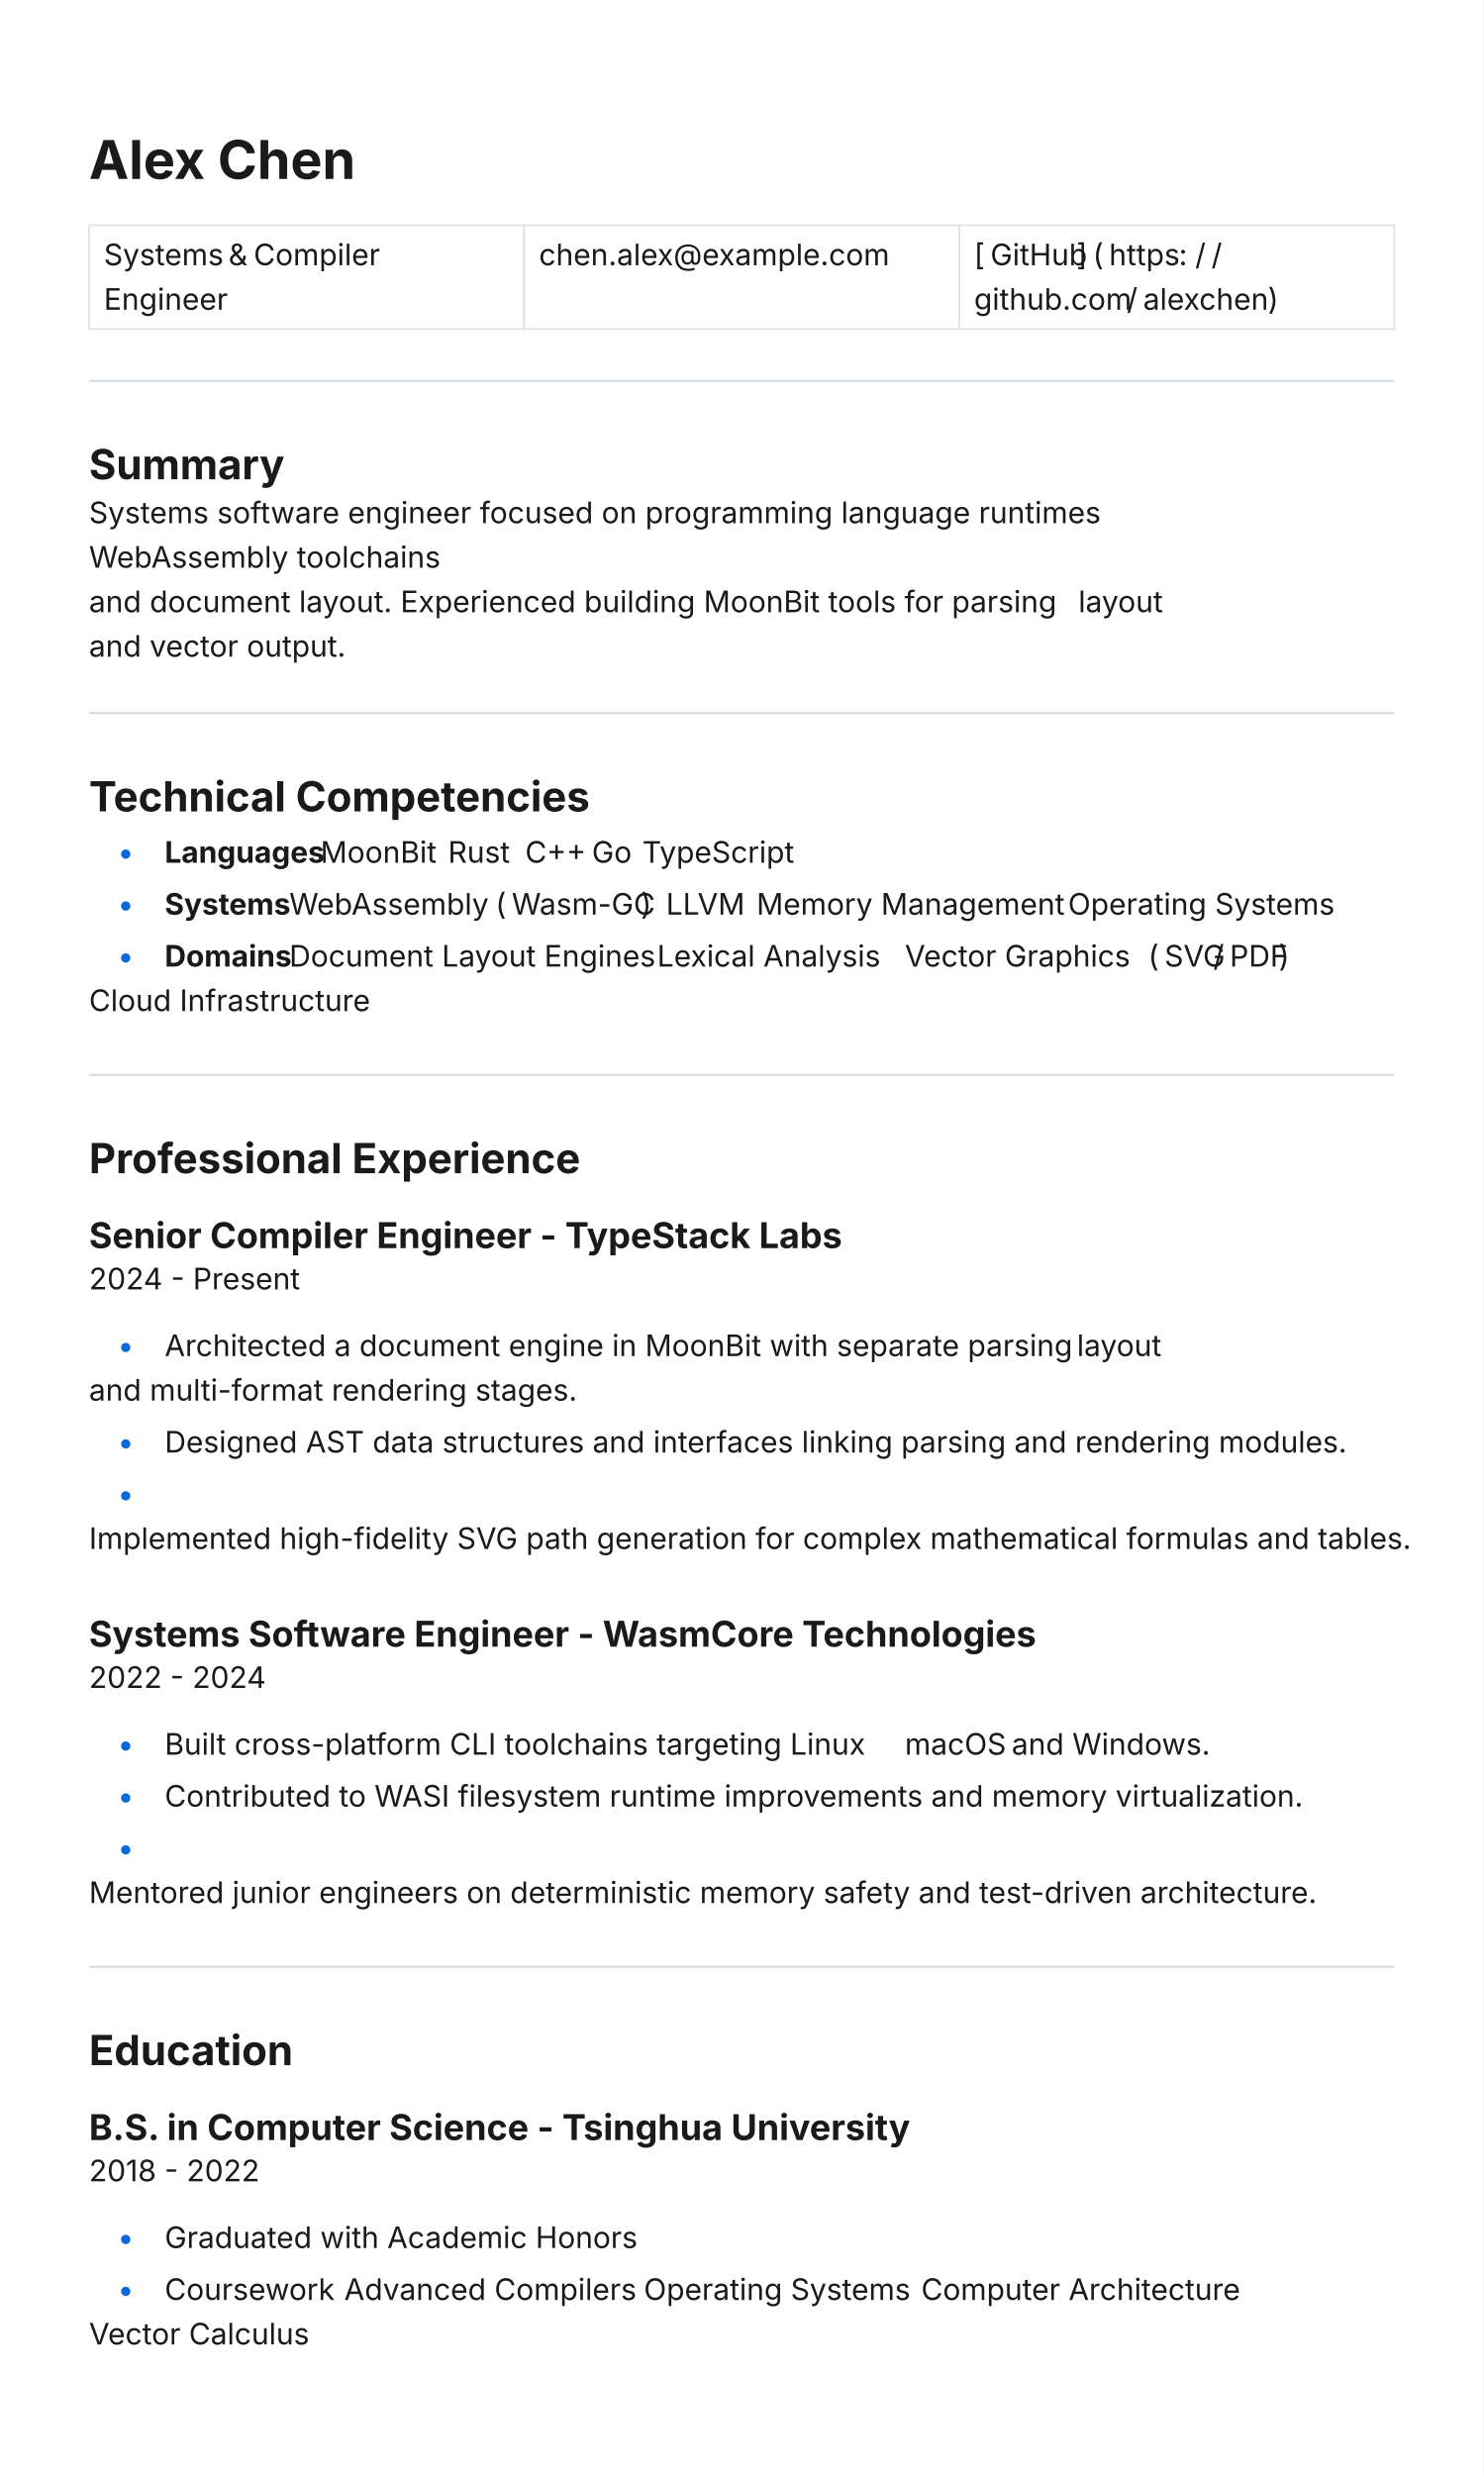
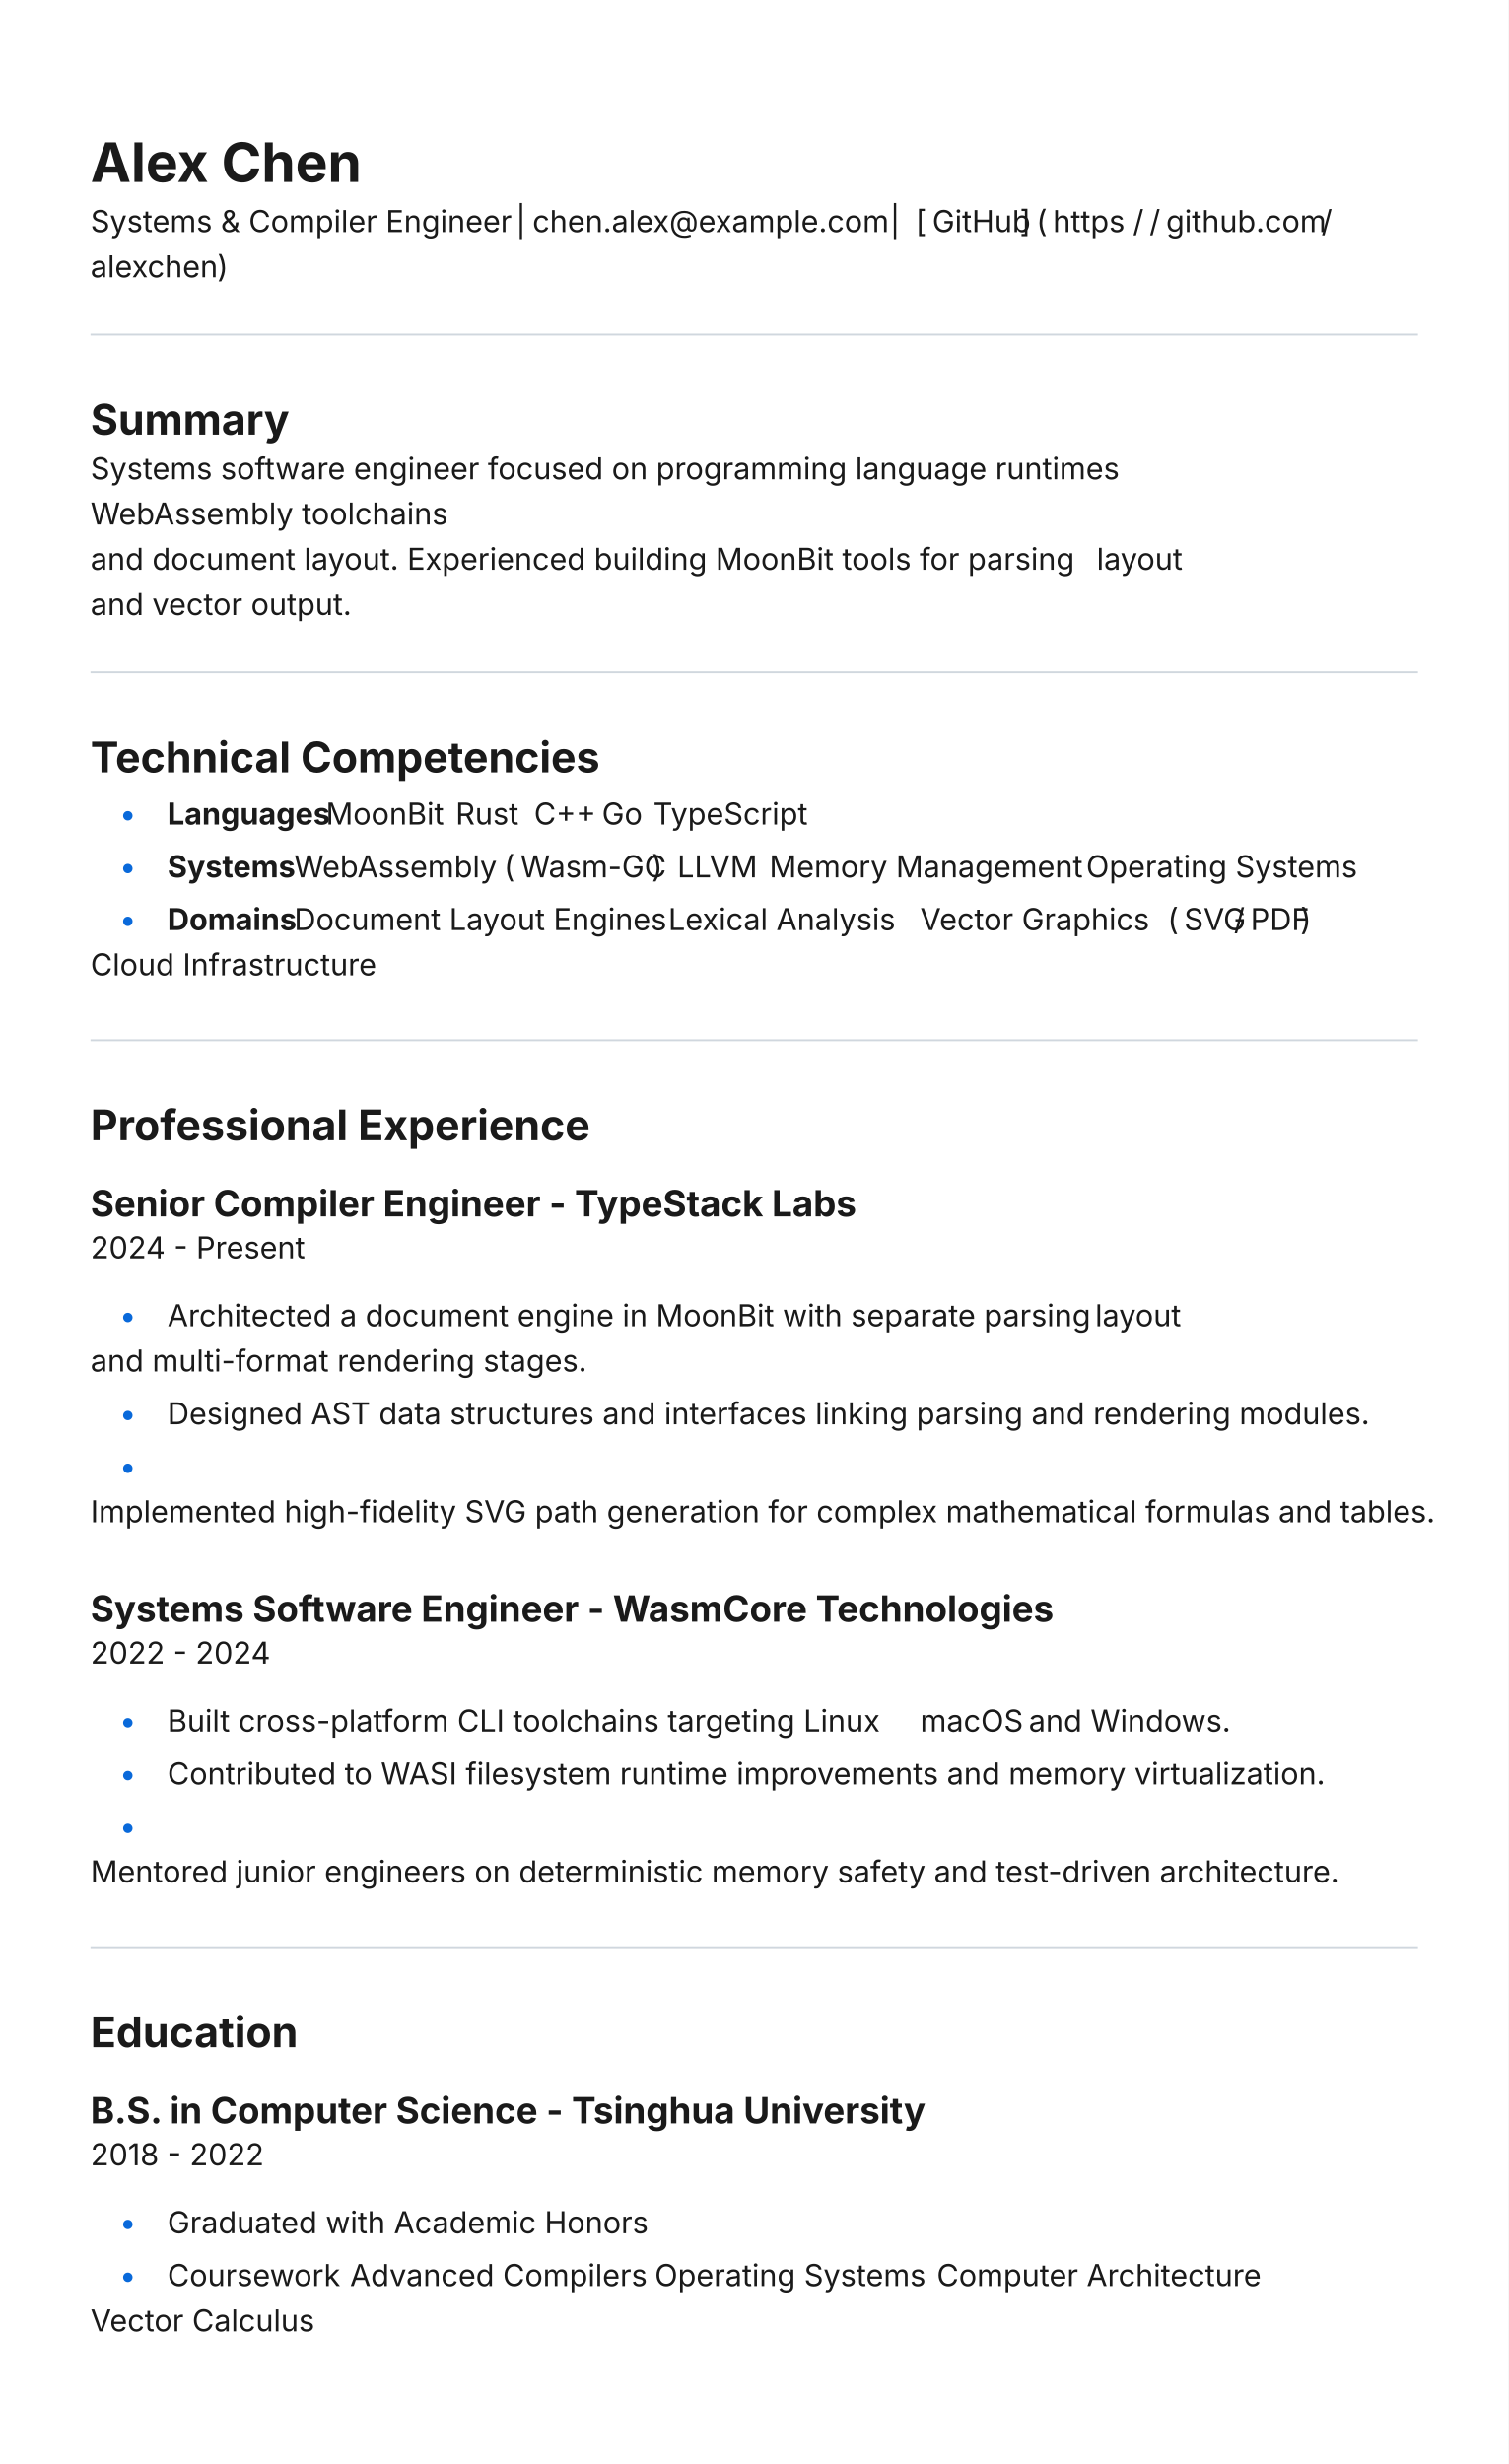
- <svg xmlns="http://www.w3.org/2000/svg" width="800" height="1334.8" viewBox="0 0 800 1334.8">
+ <svg xmlns="http://www.w3.org/2000/svg" width="800" height="1306.8" viewBox="0 0 800 1306.8">
  <style>
    text { font-family: system-ui, -apple-system, sans-serif; }
    .mono { font-family: ui-monospace, SFMono-Regular, Consolas, monospace; }
  </style>
  <rect width="100%" height="100%" fill="#ffffff" />
  <text x="48" y="96.48" font-size="28.8" fill="#1a1a1a" font-weight="bold">Alex Chen</text>
-   <text x="56" y="143.04" font-size="16" fill="#1a1a1a">Systems</text>
-   <text x="118.4" y="143.04" font-size="16" fill="#1a1a1a"> </text>
-   <text x="123.2" y="143.04" font-size="16" fill="#1a1a1a">&amp;</text>
-   <text x="132" y="143.04" font-size="16" fill="#1a1a1a"> </text>
-   <text x="136.8" y="143.04" font-size="16" fill="#1a1a1a">Compiler</text>
-   <text x="204.8" y="143.04" font-size="16" fill="#1a1a1a"> </text>
-   <text x="56" y="167.04" font-size="16" fill="#1a1a1a">Engineer</text>
-   <text x="290.667" y="143.04" font-size="16" fill="#1a1a1a">chen.alex@example.com</text>
-   <text x="525.333" y="143.04" font-size="16" fill="#1a1a1a">[</text>
-   <text x="534.133" y="143.04" font-size="16" fill="#1a1a1a">GitHub</text>
-   <text x="580.533" y="143.04" font-size="16" fill="#1a1a1a">]</text>
-   <text x="589.333" y="143.04" font-size="16" fill="#1a1a1a">(</text>
-   <text x="598.133" y="143.04" font-size="16" fill="#1a1a1a">https</text>
-   <text x="635.733" y="143.04" font-size="16" fill="#1a1a1a">:</text>
-   <text x="644.533" y="143.04" font-size="16" fill="#1a1a1a">/</text>
-   <text x="653.333" y="143.04" font-size="16" fill="#1a1a1a">/</text>
-   <text x="525.333" y="167.04" font-size="16" fill="#1a1a1a">github.com</text>
-   <text x="607.733" y="167.04" font-size="16" fill="#1a1a1a">/</text>
-   <text x="616.533" y="167.04" font-size="16" fill="#1a1a1a">alexchen</text>
-   <text x="683.733" y="167.04" font-size="16" fill="#1a1a1a">)</text>
-   <rect x="48" y="121.44" width="234.667" height="56" fill="none" stroke="#e1e4e8" stroke-width="1" />
-   <rect x="282.667" y="121.44" width="234.667" height="56" fill="none" stroke="#e1e4e8" stroke-width="1" />
-   <rect x="517.333" y="121.44" width="234.667" height="56" fill="none" stroke="#e1e4e8" stroke-width="1" />
-   <line x1="48" y1="205.44" x2="752" y2="205.44" stroke="#d0d7de" stroke-width="1" />
-   <text x="48" y="258.48" font-size="22.4" fill="#1a1a1a" font-weight="bold">Summary</text>
-   <text x="48" y="282.16" font-size="16" fill="#1a1a1a">Systems software engineer focused on programming language runtimes</text>
-   <text x="598.4" y="282.16" font-size="16" fill="#1a1a1a"> </text>
-   <text x="48" y="306.16" font-size="16" fill="#1a1a1a"> WebAssembly toolchains</text>
-   <text x="237.6" y="306.16" font-size="16" fill="#1a1a1a"> </text>
-   <text x="48" y="330.16" font-size="16" fill="#1a1a1a"> and document layout. Experienced building MoonBit tools for parsing</text>
-   <text x="576.8" y="330.16" font-size="16" fill="#1a1a1a"> </text>
-   <text x="581.6" y="330.16" font-size="16" fill="#1a1a1a"> layout</text>
-   <text x="632.8" y="330.16" font-size="16" fill="#1a1a1a"> </text>
-   <text x="48" y="354.16" font-size="16" fill="#1a1a1a"> and vector output.</text>
-   <line x1="48" y1="384.56" x2="752" y2="384.56" stroke="#d0d7de" stroke-width="1" />
-   <text x="48" y="437.6" font-size="22.4" fill="#1a1a1a" font-weight="bold">Technical Competencies</text>
+   <text x="48" y="123.04" font-size="16" fill="#1a1a1a">Systems &amp; Compiler Engineer </text>
+   <text x="273.6" y="123.04" font-size="16" fill="#1a1a1a">|</text>
+   <text x="282.4" y="123.04" font-size="16" fill="#1a1a1a"> chen.alex@example.com </text>
+   <text x="472" y="123.04" font-size="16" fill="#1a1a1a">|</text>
+   <text x="480.8" y="123.04" font-size="16" fill="#1a1a1a"> </text>
+   <text x="485.6" y="123.04" font-size="16" fill="#1a1a1a">[</text>
+   <text x="494.4" y="123.04" font-size="16" fill="#1a1a1a">GitHub</text>
+   <text x="540.8" y="123.04" font-size="16" fill="#1a1a1a">]</text>
+   <text x="549.6" y="123.04" font-size="16" fill="#1a1a1a">(</text>
+   <text x="558.4" y="123.04" font-size="16" fill="#1a1a1a">https</text>
+   <text x="596" y="123.04" font-size="16" fill="#1a1a1a"> </text>
+   <text x="600.8" y="123.04" font-size="16" fill="#1a1a1a">/</text>
+   <text x="609.6" y="123.04" font-size="16" fill="#1a1a1a">/</text>
+   <text x="618.4" y="123.04" font-size="16" fill="#1a1a1a">github.com</text>
+   <text x="700.8" y="123.04" font-size="16" fill="#1a1a1a">/</text>
+   <text x="48" y="147.04" font-size="16" fill="#1a1a1a">alexchen</text>
+   <text x="115.2" y="147.04" font-size="16" fill="#1a1a1a">)</text>
+   <line x1="48" y1="177.44" x2="752" y2="177.44" stroke="#d0d7de" stroke-width="1" />
+   <text x="48" y="230.48" font-size="22.4" fill="#1a1a1a" font-weight="bold">Summary</text>
+   <text x="48" y="254.16" font-size="16" fill="#1a1a1a">Systems software engineer focused on programming language runtimes</text>
+   <text x="598.4" y="254.16" font-size="16" fill="#1a1a1a"> </text>
+   <text x="48" y="278.16" font-size="16" fill="#1a1a1a"> WebAssembly toolchains</text>
+   <text x="237.6" y="278.16" font-size="16" fill="#1a1a1a"> </text>
+   <text x="48" y="302.16" font-size="16" fill="#1a1a1a"> and document layout. Experienced building MoonBit tools for parsing</text>
+   <text x="576.8" y="302.16" font-size="16" fill="#1a1a1a"> </text>
+   <text x="581.6" y="302.16" font-size="16" fill="#1a1a1a"> layout</text>
+   <text x="632.8" y="302.16" font-size="16" fill="#1a1a1a"> </text>
+   <text x="48" y="326.16" font-size="16" fill="#1a1a1a"> and vector output.</text>
+   <line x1="48" y1="356.56" x2="752" y2="356.56" stroke="#d0d7de" stroke-width="1" />
+   <text x="48" y="409.6" font-size="22.4" fill="#1a1a1a" font-weight="bold">Technical Competencies</text>
+   <text x="64" y="437.28" font-size="16" fill="#0969da" font-weight="bold">• </text>
+   <text x="88.8" y="437.28" font-size="16" fill="#1a1a1a" font-weight="bold">Languages</text>
+   <text x="168" y="437.28" font-size="16" fill="#1a1a1a"> </text>
+   <text x="172.8" y="437.28" font-size="16" fill="#1a1a1a"> MoonBit</text>
+   <text x="236.8" y="437.28" font-size="16" fill="#1a1a1a"> </text>
+   <text x="241.6" y="437.28" font-size="16" fill="#1a1a1a"> Rust</text>
+   <text x="278.4" y="437.28" font-size="16" fill="#1a1a1a"> </text>
+   <text x="283.2" y="437.28" font-size="16" fill="#1a1a1a"> C++</text>
+   <text x="314.4" y="437.28" font-size="16" fill="#1a1a1a"> </text>
+   <text x="319.2" y="437.28" font-size="16" fill="#1a1a1a"> Go</text>
+   <text x="341.6" y="437.28" font-size="16" fill="#1a1a1a"> </text>
+   <text x="346.4" y="437.28" font-size="16" fill="#1a1a1a"> TypeScript</text>
  <text x="64" y="465.28" font-size="16" fill="#0969da" font-weight="bold">• </text>
-   <text x="88.8" y="465.28" font-size="16" fill="#1a1a1a" font-weight="bold">Languages</text>
-   <text x="168" y="465.28" font-size="16" fill="#1a1a1a"> </text>
-   <text x="172.8" y="465.28" font-size="16" fill="#1a1a1a"> MoonBit</text>
-   <text x="236.8" y="465.28" font-size="16" fill="#1a1a1a"> </text>
-   <text x="241.6" y="465.28" font-size="16" fill="#1a1a1a"> Rust</text>
-   <text x="278.4" y="465.28" font-size="16" fill="#1a1a1a"> </text>
-   <text x="283.2" y="465.28" font-size="16" fill="#1a1a1a"> C++</text>
-   <text x="314.4" y="465.28" font-size="16" fill="#1a1a1a"> </text>
-   <text x="319.2" y="465.28" font-size="16" fill="#1a1a1a"> Go</text>
-   <text x="341.6" y="465.28" font-size="16" fill="#1a1a1a"> </text>
-   <text x="346.4" y="465.28" font-size="16" fill="#1a1a1a"> TypeScript</text>
+   <text x="88.8" y="465.28" font-size="16" fill="#1a1a1a" font-weight="bold">Systems</text>
+   <text x="151.2" y="465.28" font-size="16" fill="#1a1a1a"> </text>
+   <text x="156" y="465.28" font-size="16" fill="#1a1a1a"> WebAssembly </text>
+   <text x="267.2" y="465.28" font-size="16" fill="#1a1a1a">(</text>
+   <text x="276" y="465.28" font-size="16" fill="#1a1a1a">Wasm-GC</text>
+   <text x="345.6" y="465.28" font-size="16" fill="#1a1a1a">)</text>
+   <text x="354.4" y="465.28" font-size="16" fill="#1a1a1a"> </text>
+   <text x="359.2" y="465.28" font-size="16" fill="#1a1a1a"> LLVM</text>
+   <text x="403.2" y="465.28" font-size="16" fill="#1a1a1a"> </text>
+   <text x="408" y="465.28" font-size="16" fill="#1a1a1a"> Memory Management</text>
+   <text x="571.2" y="465.28" font-size="16" fill="#1a1a1a"> </text>
+   <text x="576" y="465.28" font-size="16" fill="#1a1a1a"> Operating Systems</text>
  <text x="64" y="493.28" font-size="16" fill="#0969da" font-weight="bold">• </text>
-   <text x="88.8" y="493.28" font-size="16" fill="#1a1a1a" font-weight="bold">Systems</text>
+   <text x="88.8" y="493.28" font-size="16" fill="#1a1a1a" font-weight="bold">Domains</text>
  <text x="151.2" y="493.28" font-size="16" fill="#1a1a1a"> </text>
-   <text x="156" y="493.28" font-size="16" fill="#1a1a1a"> WebAssembly </text>
-   <text x="267.2" y="493.28" font-size="16" fill="#1a1a1a">(</text>
-   <text x="276" y="493.28" font-size="16" fill="#1a1a1a">Wasm-GC</text>
-   <text x="345.6" y="493.28" font-size="16" fill="#1a1a1a">)</text>
-   <text x="354.4" y="493.28" font-size="16" fill="#1a1a1a"> </text>
-   <text x="359.2" y="493.28" font-size="16" fill="#1a1a1a"> LLVM</text>
-   <text x="403.2" y="493.28" font-size="16" fill="#1a1a1a"> </text>
-   <text x="408" y="493.28" font-size="16" fill="#1a1a1a"> Memory Management</text>
-   <text x="571.2" y="493.28" font-size="16" fill="#1a1a1a"> </text>
-   <text x="576" y="493.28" font-size="16" fill="#1a1a1a"> Operating Systems</text>
-   <text x="64" y="521.28" font-size="16" fill="#0969da" font-weight="bold">• </text>
-   <text x="88.8" y="521.28" font-size="16" fill="#1a1a1a" font-weight="bold">Domains</text>
-   <text x="151.2" y="521.28" font-size="16" fill="#1a1a1a"> </text>
-   <text x="156" y="521.28" font-size="16" fill="#1a1a1a"> Document Layout Engines</text>
-   <text x="349.6" y="521.28" font-size="16" fill="#1a1a1a"> </text>
-   <text x="354.4" y="521.28" font-size="16" fill="#1a1a1a"> Lexical Analysis</text>
-   <text x="483.2" y="521.28" font-size="16" fill="#1a1a1a"> </text>
-   <text x="488" y="521.28" font-size="16" fill="#1a1a1a"> Vector Graphics </text>
-   <text x="619.2" y="521.28" font-size="16" fill="#1a1a1a">(</text>
-   <text x="628" y="521.28" font-size="16" fill="#1a1a1a">SVG</text>
-   <text x="654.4" y="521.28" font-size="16" fill="#1a1a1a">/</text>
-   <text x="663.2" y="521.28" font-size="16" fill="#1a1a1a">PDF</text>
-   <text x="689.6" y="521.28" font-size="16" fill="#1a1a1a">)</text>
-   <text x="698.4" y="521.28" font-size="16" fill="#1a1a1a"> </text>
-   <text x="48" y="545.28" font-size="16" fill="#1a1a1a"> Cloud Infrastructure</text>
-   <line x1="48" y1="579.68" x2="752" y2="579.68" stroke="#d0d7de" stroke-width="1" />
-   <text x="48" y="632.72" font-size="22.4" fill="#1a1a1a" font-weight="bold">Professional Experience</text>
-   <text x="48" y="673.12" font-size="19.2" fill="#1a1a1a" font-weight="bold">Senior Compiler Engineer - TypeStack Labs</text>
-   <text x="48" y="695.36" font-size="16" fill="#1a1a1a">2024 - Present</text>
-   <text x="64" y="731.36" font-size="16" fill="#0969da" font-weight="bold">• </text>
-   <text x="88.8" y="731.36" font-size="16" fill="#1a1a1a">Architected a document engine in MoonBit with separate parsing</text>
-   <text x="576" y="731.36" font-size="16" fill="#1a1a1a"> </text>
-   <text x="580.8" y="731.36" font-size="16" fill="#1a1a1a"> layout</text>
-   <text x="632" y="731.36" font-size="16" fill="#1a1a1a"> </text>
-   <text x="48" y="755.36" font-size="16" fill="#1a1a1a"> and multi-format rendering stages.</text>
+   <text x="156" y="493.28" font-size="16" fill="#1a1a1a"> Document Layout Engines</text>
+   <text x="349.6" y="493.28" font-size="16" fill="#1a1a1a"> </text>
+   <text x="354.4" y="493.28" font-size="16" fill="#1a1a1a"> Lexical Analysis</text>
+   <text x="483.2" y="493.28" font-size="16" fill="#1a1a1a"> </text>
+   <text x="488" y="493.28" font-size="16" fill="#1a1a1a"> Vector Graphics </text>
+   <text x="619.2" y="493.28" font-size="16" fill="#1a1a1a">(</text>
+   <text x="628" y="493.28" font-size="16" fill="#1a1a1a">SVG</text>
+   <text x="654.4" y="493.28" font-size="16" fill="#1a1a1a">/</text>
+   <text x="663.2" y="493.28" font-size="16" fill="#1a1a1a">PDF</text>
+   <text x="689.6" y="493.28" font-size="16" fill="#1a1a1a">)</text>
+   <text x="698.4" y="493.28" font-size="16" fill="#1a1a1a"> </text>
+   <text x="48" y="517.28" font-size="16" fill="#1a1a1a"> Cloud Infrastructure</text>
+   <line x1="48" y1="551.68" x2="752" y2="551.68" stroke="#d0d7de" stroke-width="1" />
+   <text x="48" y="604.72" font-size="22.4" fill="#1a1a1a" font-weight="bold">Professional Experience</text>
+   <text x="48" y="645.12" font-size="19.2" fill="#1a1a1a" font-weight="bold">Senior Compiler Engineer - TypeStack Labs</text>
+   <text x="48" y="667.36" font-size="16" fill="#1a1a1a">2024 - Present</text>
+   <text x="64" y="703.36" font-size="16" fill="#0969da" font-weight="bold">• </text>
+   <text x="88.8" y="703.36" font-size="16" fill="#1a1a1a">Architected a document engine in MoonBit with separate parsing</text>
+   <text x="576" y="703.36" font-size="16" fill="#1a1a1a"> </text>
+   <text x="580.8" y="703.36" font-size="16" fill="#1a1a1a"> layout</text>
+   <text x="632" y="703.36" font-size="16" fill="#1a1a1a"> </text>
+   <text x="48" y="727.36" font-size="16" fill="#1a1a1a"> and multi-format rendering stages.</text>
+   <text x="64" y="755.36" font-size="16" fill="#0969da" font-weight="bold">• </text>
+   <text x="88.8" y="755.36" font-size="16" fill="#1a1a1a">Designed AST data structures and interfaces linking parsing and rendering modules.</text>
  <text x="64" y="783.36" font-size="16" fill="#0969da" font-weight="bold">• </text>
-   <text x="88.8" y="783.36" font-size="16" fill="#1a1a1a">Designed AST data structures and interfaces linking parsing and rendering modules.</text>
-   <text x="64" y="811.36" font-size="16" fill="#0969da" font-weight="bold">• </text>
-   <text x="48" y="835.36" font-size="16" fill="#1a1a1a">Implemented high-fidelity SVG path generation for complex mathematical formulas and tables.</text>
-   <text x="48" y="888.08" font-size="19.2" fill="#1a1a1a" font-weight="bold">Systems Software Engineer - WasmCore Technologies</text>
-   <text x="48" y="910.32" font-size="16" fill="#1a1a1a">2022 - 2024</text>
+   <text x="48" y="807.36" font-size="16" fill="#1a1a1a">Implemented high-fidelity SVG path generation for complex mathematical formulas and tables.</text>
+   <text x="48" y="860.08" font-size="19.2" fill="#1a1a1a" font-weight="bold">Systems Software Engineer - WasmCore Technologies</text>
+   <text x="48" y="882.32" font-size="16" fill="#1a1a1a">2022 - 2024</text>
+   <text x="64" y="918.32" font-size="16" fill="#0969da" font-weight="bold">• </text>
+   <text x="88.8" y="918.32" font-size="16" fill="#1a1a1a">Built cross-platform CLI toolchains targeting Linux</text>
+   <text x="483.2" y="918.32" font-size="16" fill="#1a1a1a"> </text>
+   <text x="488" y="918.32" font-size="16" fill="#1a1a1a"> macOS</text>
+   <text x="540.8" y="918.32" font-size="16" fill="#1a1a1a"> </text>
+   <text x="545.6" y="918.32" font-size="16" fill="#1a1a1a"> and Windows.</text>
  <text x="64" y="946.32" font-size="16" fill="#0969da" font-weight="bold">• </text>
-   <text x="88.8" y="946.32" font-size="16" fill="#1a1a1a">Built cross-platform CLI toolchains targeting Linux</text>
-   <text x="483.2" y="946.32" font-size="16" fill="#1a1a1a"> </text>
-   <text x="488" y="946.32" font-size="16" fill="#1a1a1a"> macOS</text>
-   <text x="540.8" y="946.32" font-size="16" fill="#1a1a1a"> </text>
-   <text x="545.6" y="946.32" font-size="16" fill="#1a1a1a"> and Windows.</text>
+   <text x="88.8" y="946.32" font-size="16" fill="#1a1a1a">Contributed to WASI filesystem runtime improvements and memory virtualization.</text>
  <text x="64" y="974.32" font-size="16" fill="#0969da" font-weight="bold">• </text>
-   <text x="88.8" y="974.32" font-size="16" fill="#1a1a1a">Contributed to WASI filesystem runtime improvements and memory virtualization.</text>
-   <text x="64" y="1002.32" font-size="16" fill="#0969da" font-weight="bold">• </text>
-   <text x="48" y="1026.32" font-size="16" fill="#1a1a1a">Mentored junior engineers on deterministic memory safety and test-driven architecture.</text>
-   <line x1="48" y1="1060.72" x2="752" y2="1060.72" stroke="#d0d7de" stroke-width="1" />
-   <text x="48" y="1113.76" font-size="22.4" fill="#1a1a1a" font-weight="bold">Education</text>
-   <text x="48" y="1154.16" font-size="19.2" fill="#1a1a1a" font-weight="bold">B.S. in Computer Science - Tsinghua University</text>
-   <text x="48" y="1176.4" font-size="16" fill="#1a1a1a">2018 - 2022</text>
+   <text x="48" y="998.32" font-size="16" fill="#1a1a1a">Mentored junior engineers on deterministic memory safety and test-driven architecture.</text>
+   <line x1="48" y1="1032.72" x2="752" y2="1032.72" stroke="#d0d7de" stroke-width="1" />
+   <text x="48" y="1085.76" font-size="22.4" fill="#1a1a1a" font-weight="bold">Education</text>
+   <text x="48" y="1126.16" font-size="19.2" fill="#1a1a1a" font-weight="bold">B.S. in Computer Science - Tsinghua University</text>
+   <text x="48" y="1148.4" font-size="16" fill="#1a1a1a">2018 - 2022</text>
+   <text x="64" y="1184.4" font-size="16" fill="#0969da" font-weight="bold">• </text>
+   <text x="88.8" y="1184.4" font-size="16" fill="#1a1a1a">Graduated with Academic Honors</text>
  <text x="64" y="1212.4" font-size="16" fill="#0969da" font-weight="bold">• </text>
-   <text x="88.8" y="1212.4" font-size="16" fill="#1a1a1a">Graduated with Academic Honors</text>
-   <text x="64" y="1240.4" font-size="16" fill="#0969da" font-weight="bold">• </text>
-   <text x="88.8" y="1240.4" font-size="16" fill="#1a1a1a">Coursework</text>
-   <text x="180.8" y="1240.4" font-size="16" fill="#1a1a1a"> </text>
-   <text x="185.6" y="1240.4" font-size="16" fill="#1a1a1a"> Advanced Compilers</text>
-   <text x="342.4" y="1240.4" font-size="16" fill="#1a1a1a"> </text>
-   <text x="347.2" y="1240.4" font-size="16" fill="#1a1a1a"> Operating Systems</text>
-   <text x="492" y="1240.4" font-size="16" fill="#1a1a1a"> </text>
-   <text x="496.8" y="1240.4" font-size="16" fill="#1a1a1a"> Computer Architecture</text>
-   <text x="673.6" y="1240.4" font-size="16" fill="#1a1a1a"> </text>
-   <text x="48" y="1264.4" font-size="16" fill="#1a1a1a"> Vector Calculus</text>
+   <text x="88.8" y="1212.4" font-size="16" fill="#1a1a1a">Coursework</text>
+   <text x="180.8" y="1212.4" font-size="16" fill="#1a1a1a"> </text>
+   <text x="185.6" y="1212.4" font-size="16" fill="#1a1a1a"> Advanced Compilers</text>
+   <text x="342.4" y="1212.4" font-size="16" fill="#1a1a1a"> </text>
+   <text x="347.2" y="1212.4" font-size="16" fill="#1a1a1a"> Operating Systems</text>
+   <text x="492" y="1212.4" font-size="16" fill="#1a1a1a"> </text>
+   <text x="496.8" y="1212.4" font-size="16" fill="#1a1a1a"> Computer Architecture</text>
+   <text x="673.6" y="1212.4" font-size="16" fill="#1a1a1a"> </text>
+   <text x="48" y="1236.4" font-size="16" fill="#1a1a1a"> Vector Calculus</text>
</svg>
